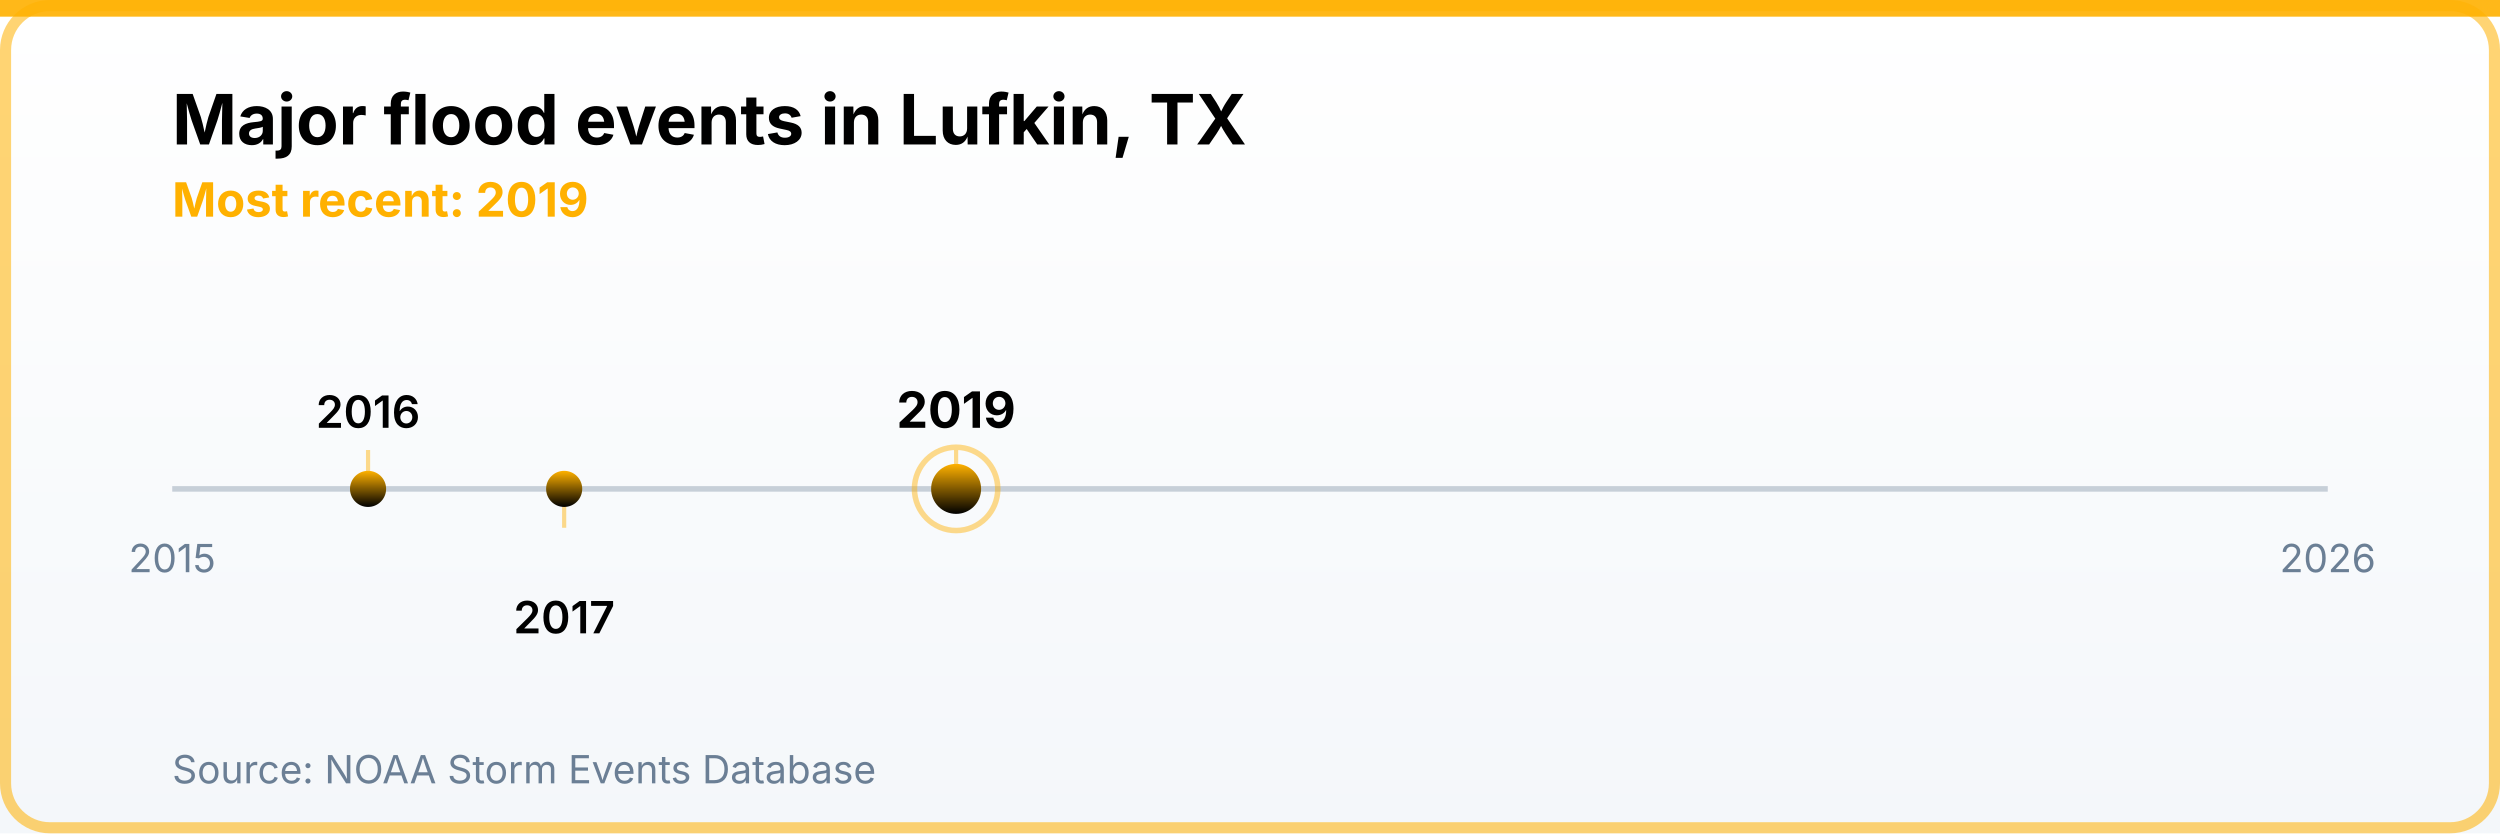
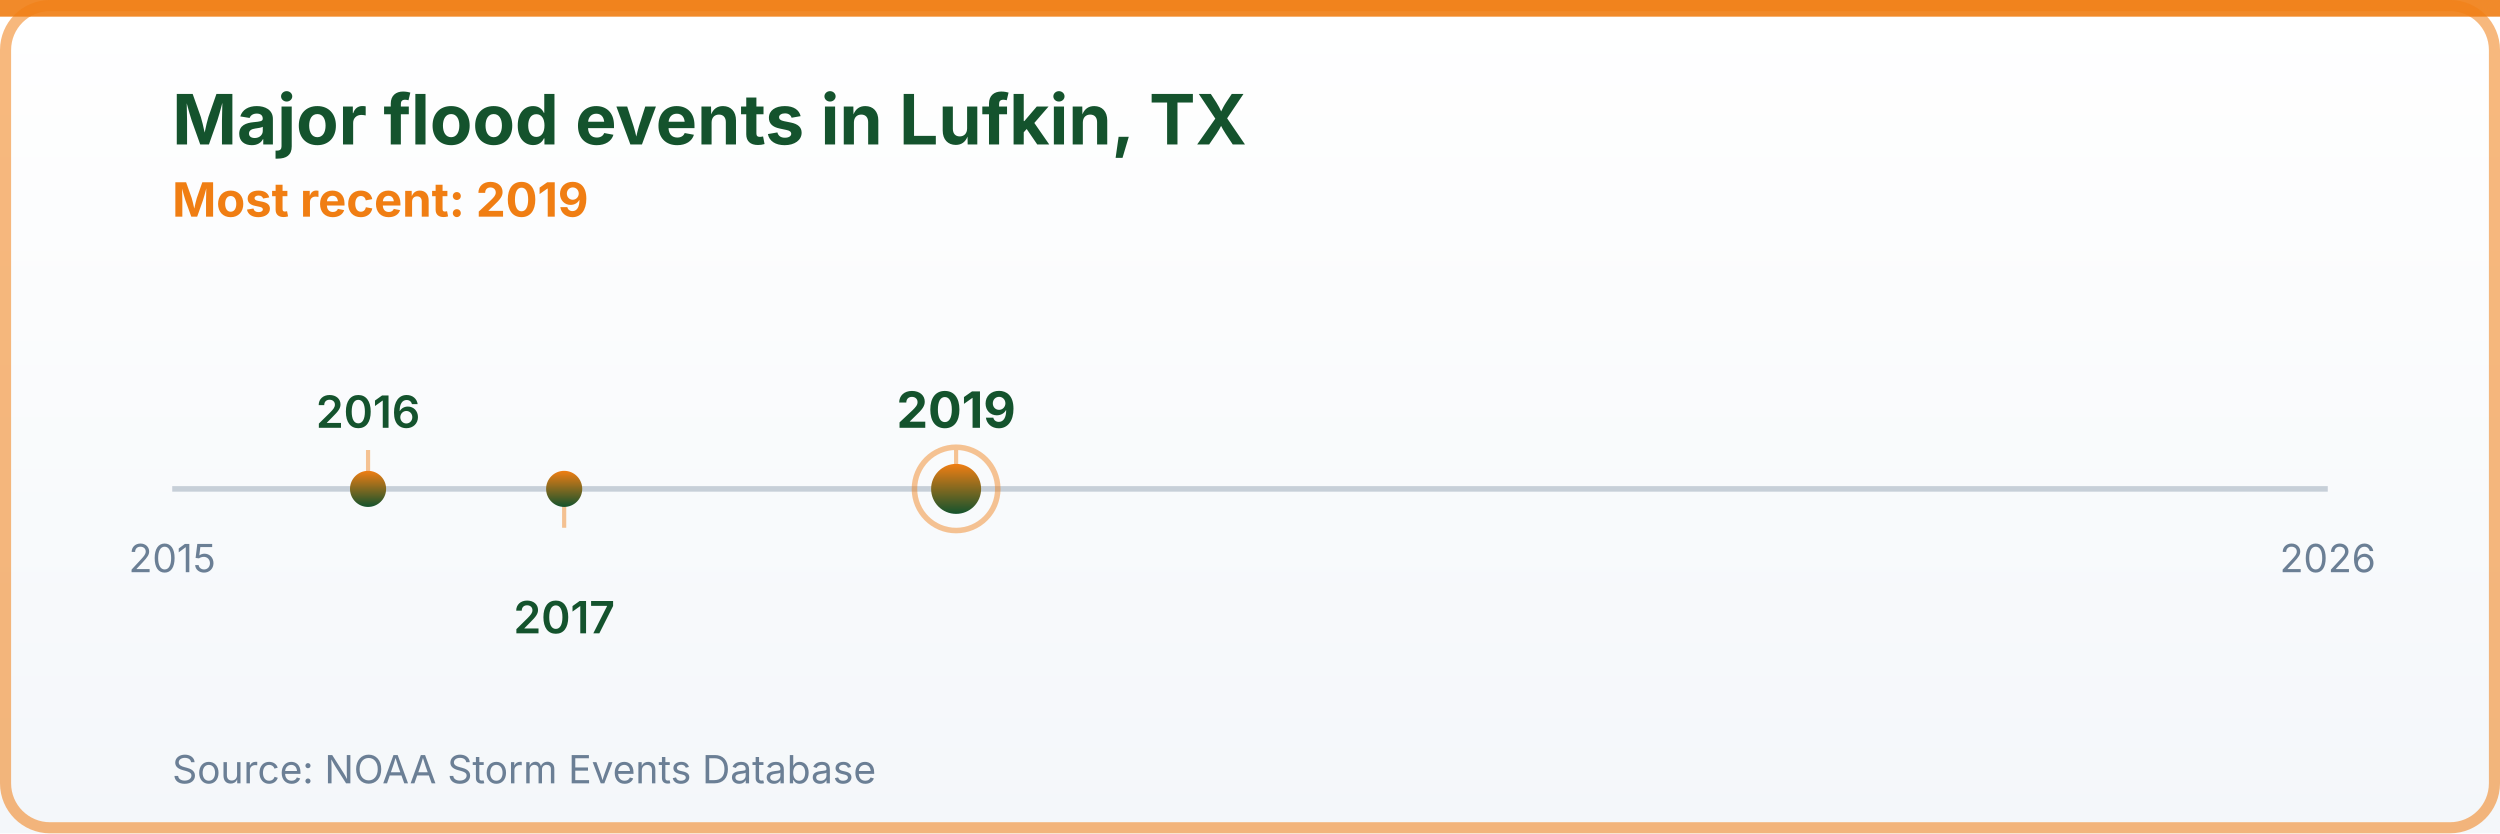
<svg xmlns="http://www.w3.org/2000/svg" viewBox="0 0 900 300" width="900" height="300" role="img">
  <defs>
    <linearGradient id="tbg" x1="0" y1="0" x2="0" y2="1">
      <stop offset="0" stop-color="#ffffff" />
      <stop offset="1" stop-color="#f4f7fa" />
    </linearGradient>
    <linearGradient id="tdot" x1="0" y1="0" x2="0" y2="1">
-       <stop offset="0" stop-color="#FFB100" />
-       <stop offset="1" stop-color="#000000" />
+       <stop offset="0" stop-color="#F07E13" />
+       <stop offset="1" stop-color="#14532D" />
    </linearGradient>
  </defs>
  <rect width="900" height="300" fill="url(#tbg)" />
-   <rect x="0" y="0" width="900" height="6" fill="#FFB100" fill-opacity=".9" />
-   <text x="62" y="52" font-family="system-ui,-apple-system,Segoe UI,sans-serif" font-size="25" font-weight="700" fill="#000000">Major flood events in Lufkin, TX</text>
-   <text x="62" y="78" font-family="system-ui,-apple-system,Segoe UI,sans-serif" font-size="17" font-weight="700" fill="#FFB100">Most recent: 2019</text>
+   <rect x="0" y="0" width="900" height="6" fill="#F07E13" fill-opacity=".9" />
+   <text x="62" y="52" font-family="system-ui,-apple-system,Segoe UI,sans-serif" font-size="25" font-weight="700" fill="#14532D">Major flood events in Lufkin, TX</text>
+   <text x="62" y="78" font-family="system-ui,-apple-system,Segoe UI,sans-serif" font-size="17" font-weight="700" fill="#F07E13">Most recent: 2019</text>
  <line x1="62" y1="176" x2="838" y2="176" stroke="#6b7f95" stroke-opacity=".35" stroke-width="2" />
  <text x="62" y="206" text-anchor="middle" font-family="system-ui,-apple-system,Segoe UI,sans-serif" font-size="14" fill="#6b7f95">2015</text>
  <text x="838" y="206" text-anchor="middle" font-family="system-ui,-apple-system,Segoe UI,sans-serif" font-size="14" fill="#6b7f95">2026</text>
-   <line x1="132.5" y1="162" x2="132.5" y2="176" stroke="#FFB100" stroke-opacity=".45" stroke-width="1.5" />
+   <line x1="132.5" y1="162" x2="132.5" y2="176" stroke="#F07E13" stroke-opacity=".45" stroke-width="1.5" />
  <circle cx="132.5" cy="176" r="6.5" fill="url(#tdot)" />
-   <text x="132.5" y="154" text-anchor="middle" font-family="system-ui,-apple-system,Segoe UI,sans-serif" font-size="16" font-weight="600" fill="#000000">2016</text>
-   <line x1="203.1" y1="176" x2="203.1" y2="190" stroke="#FFB100" stroke-opacity=".45" stroke-width="1.5" />
+   <text x="132.5" y="154" text-anchor="middle" font-family="system-ui,-apple-system,Segoe UI,sans-serif" font-size="16" font-weight="600" fill="#14532D">2016</text>
+   <line x1="203.1" y1="176" x2="203.1" y2="190" stroke="#F07E13" stroke-opacity=".45" stroke-width="1.5" />
  <circle cx="203.1" cy="176" r="6.5" fill="url(#tdot)" />
-   <text x="203.1" y="228" text-anchor="middle" font-family="system-ui,-apple-system,Segoe UI,sans-serif" font-size="16" font-weight="600" fill="#000000">2017</text>
-   <line x1="344.2" y1="162" x2="344.2" y2="176" stroke="#FFB100" stroke-opacity=".45" stroke-width="1.5" />
+   <text x="203.1" y="228" text-anchor="middle" font-family="system-ui,-apple-system,Segoe UI,sans-serif" font-size="16" font-weight="600" fill="#14532D">2017</text>
+   <line x1="344.2" y1="162" x2="344.2" y2="176" stroke="#F07E13" stroke-opacity=".45" stroke-width="1.5" />
  <circle cx="344.2" cy="176" r="9" fill="url(#tdot)" />
-   <circle cx="344.2" cy="176" r="15" fill="none" stroke="#FFB100" stroke-opacity=".45" stroke-width="2" />
-   <text x="344.2" y="154" text-anchor="middle" font-family="system-ui,-apple-system,Segoe UI,sans-serif" font-size="18" font-weight="700" fill="#000000">2019</text>
+   <circle cx="344.2" cy="176" r="15" fill="none" stroke="#F07E13" stroke-opacity=".45" stroke-width="2" />
+   <text x="344.2" y="154" text-anchor="middle" font-family="system-ui,-apple-system,Segoe UI,sans-serif" font-size="18" font-weight="700" fill="#14532D">2019</text>
  <text x="62" y="282" font-family="system-ui,-apple-system,Segoe UI,sans-serif" font-size="14" fill="#6b7f95">Source: NOAA Storm Events Database</text>
-   <rect x="2" y="2" width="896" height="296" rx="16" fill="none" stroke="#FFB100" stroke-opacity=".55" stroke-width="4" />
+   <rect x="2" y="2" width="896" height="296" rx="16" fill="none" stroke="#F07E13" stroke-opacity=".55" stroke-width="4" />
</svg>
